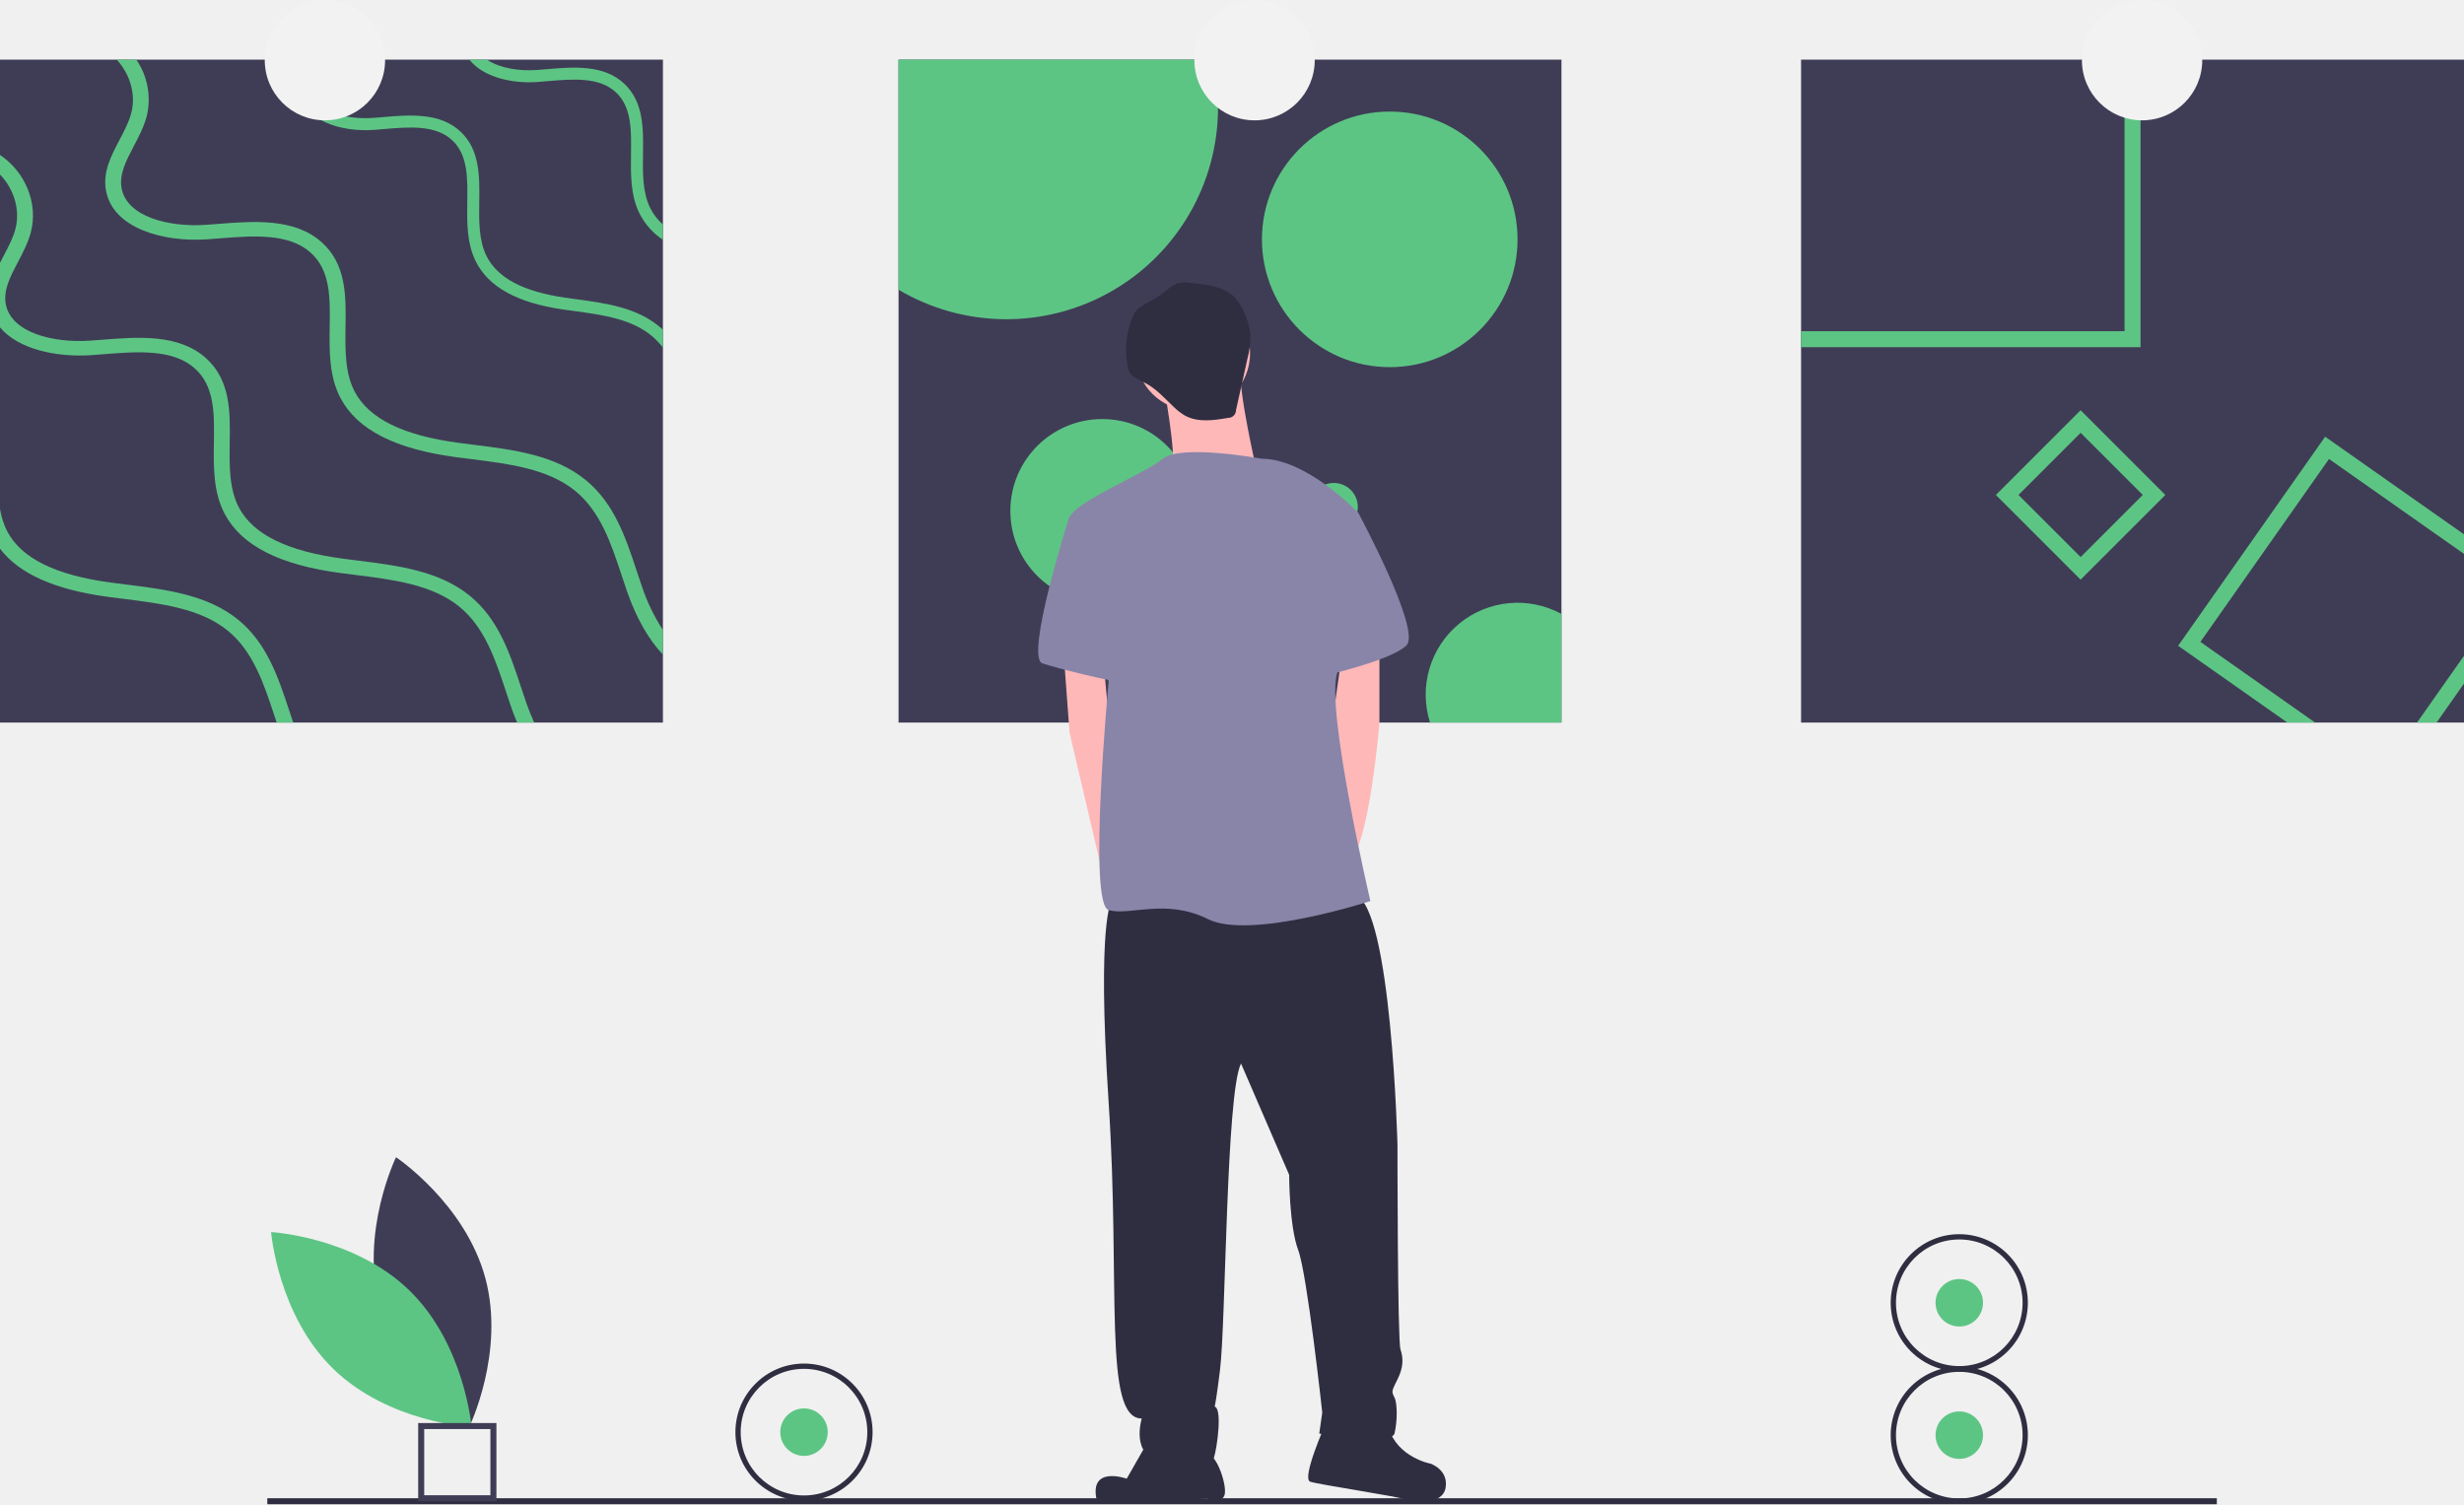
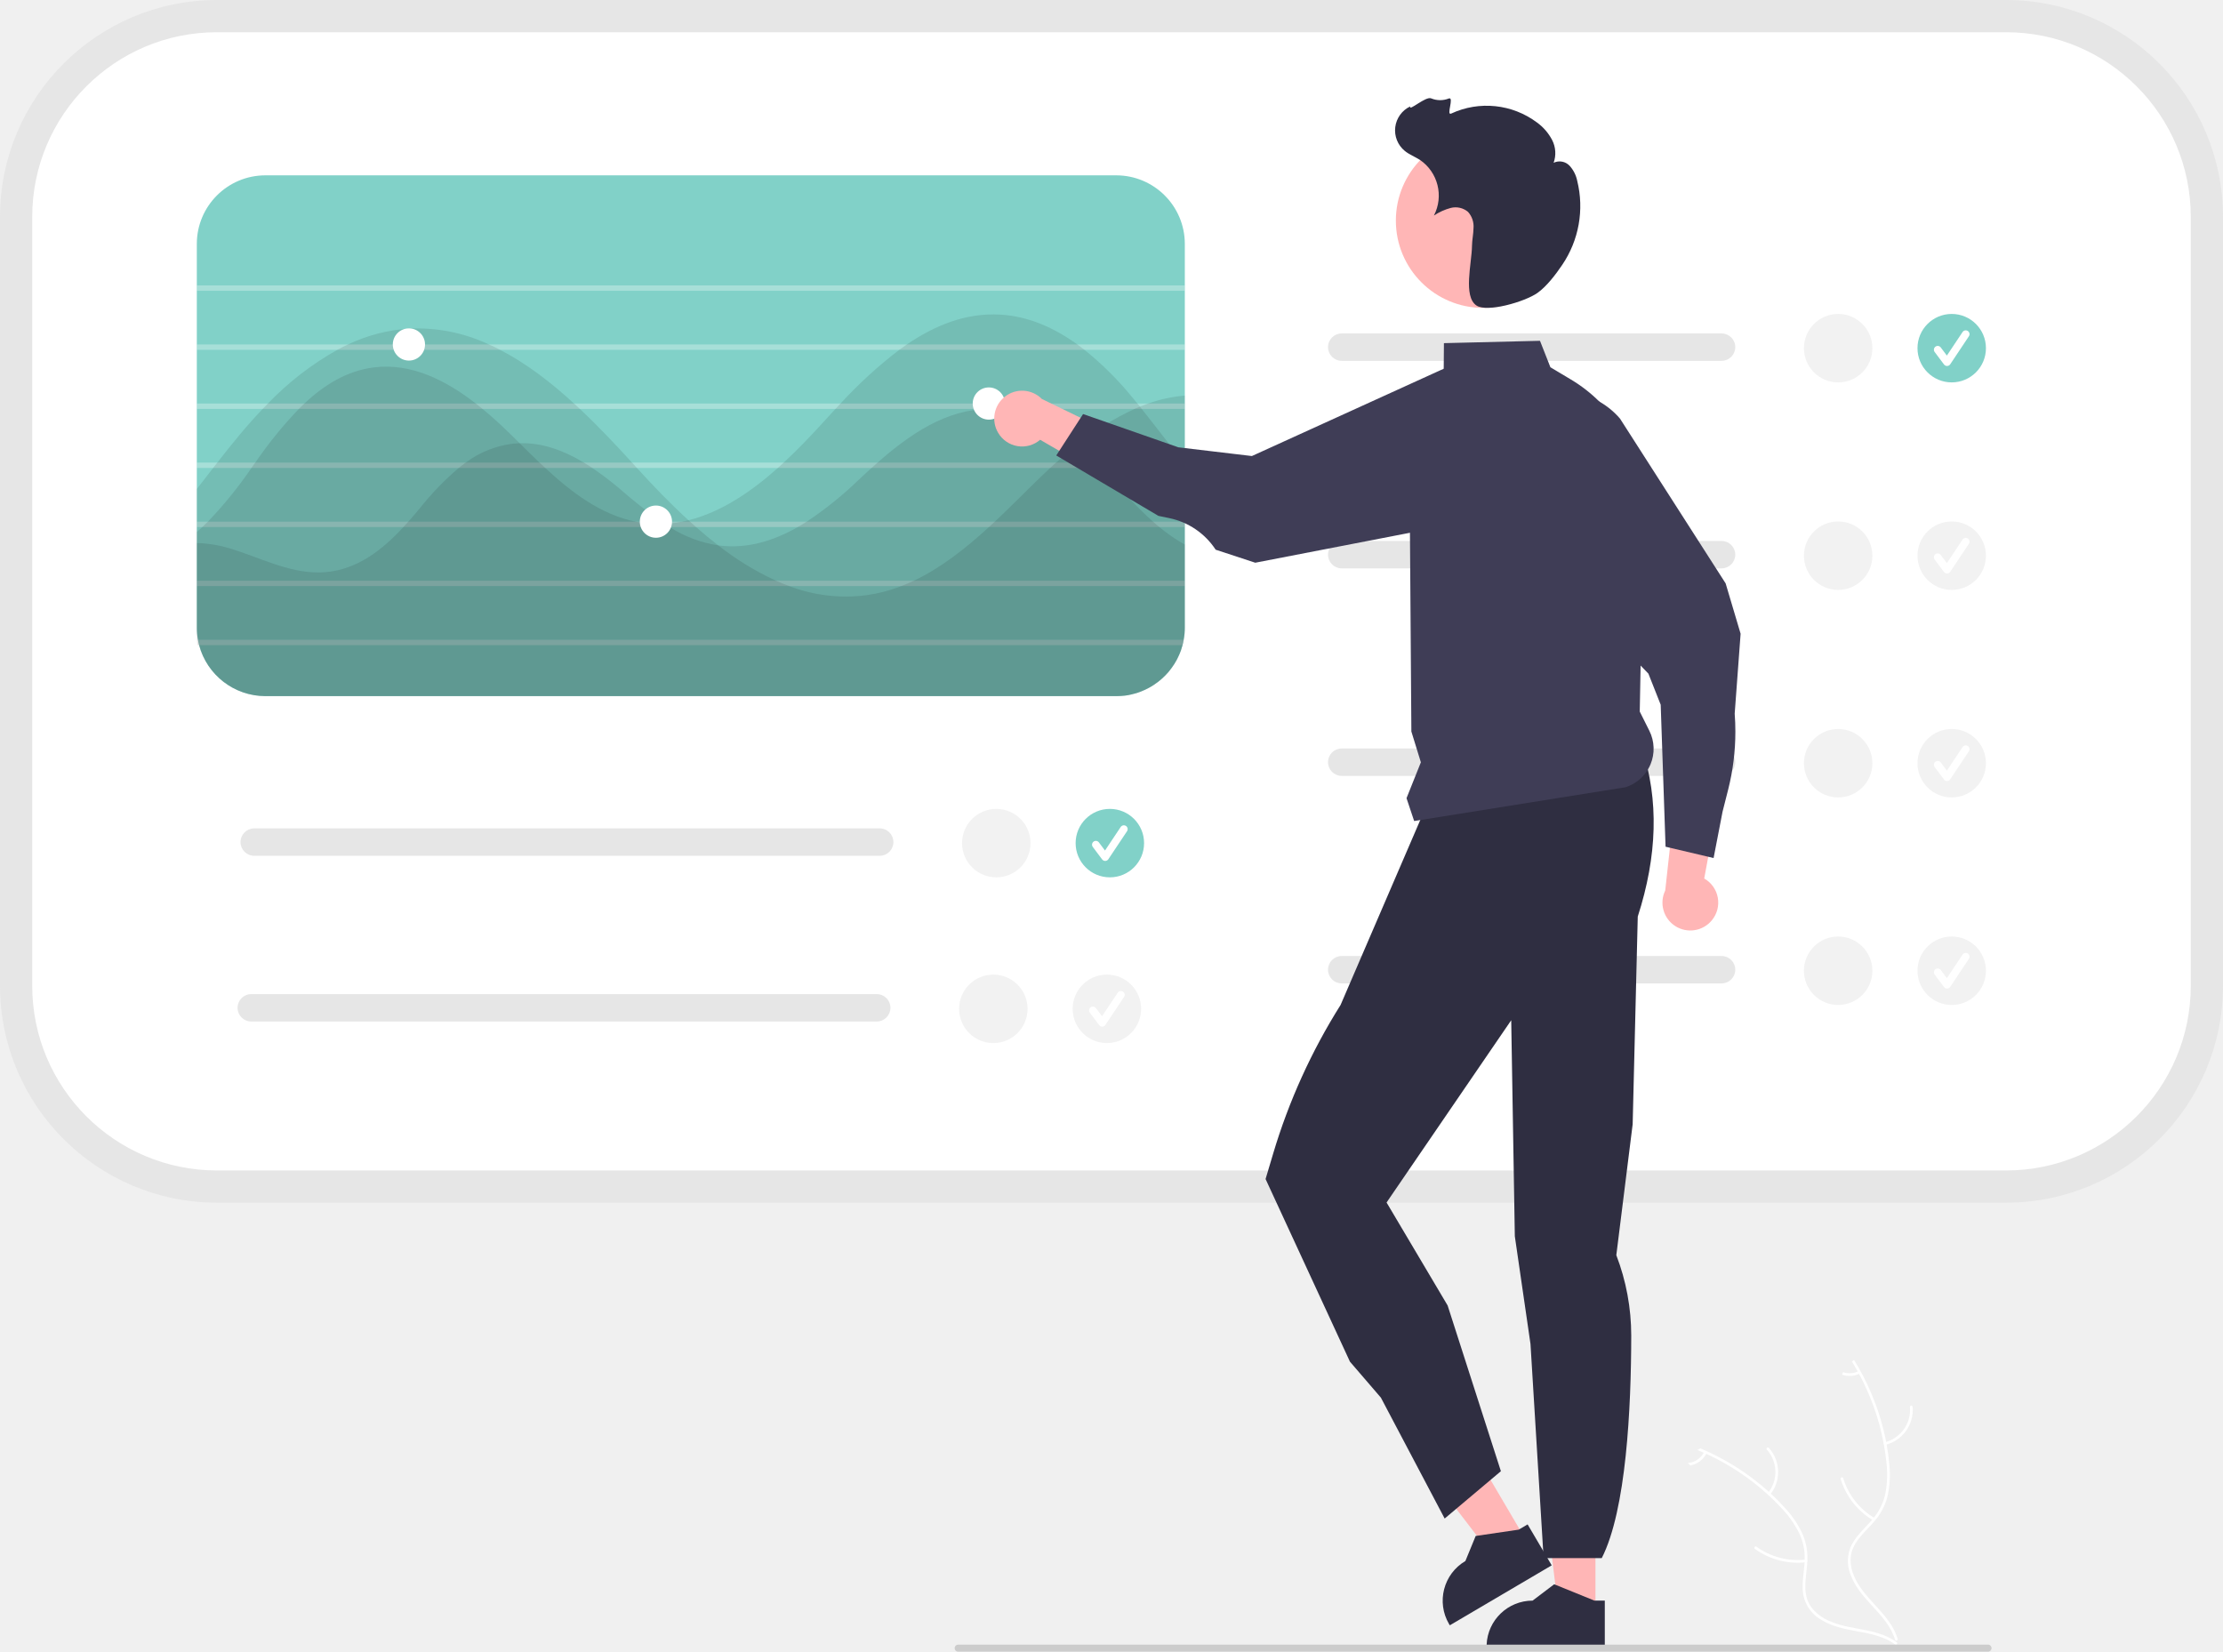
- <svg xmlns="http://www.w3.org/2000/svg" data-name="Layer 1" width="1046" height="638.584" viewBox="0 0 1046 638.584">
-   <path d="M238.231,685.353c8.565,31.662,37.903,51.271,37.903,51.271s15.451-31.725,6.886-63.387-37.903-51.271-37.903-51.271S229.666,653.692,238.231,685.353Z" transform="translate(-77 -130.7082)" fill="#3f3d56" />
-   <path d="M250.817,678.549c23.503,22.879,26.374,58.049,26.374,58.049s-35.235-1.924-58.738-24.803-26.374-58.049-26.374-58.049S227.314,655.67,250.817,678.549Z" transform="translate(-77 -130.7082)" fill="#5dc584" />
-   <rect x="113.474" y="636.029" width="827.604" height="2.554" fill="#2f2e41" />
-   <path d="M287.733,768.015H254.526V734.808H287.733Zm-30.652-2.554h28.098V737.363H257.081Z" transform="translate(-77 -130.7082)" fill="#3f3d56" />
-   <rect y="25.322" width="281.42" height="281.42" fill="#3f3d56" />
-   <path d="M358.42,226.046V232.505a29.205,29.205,0,0,1-10.036-11.376c-3.747-7.663-3.628-16.495-3.509-25.04.136-10.155.271-19.733-6.171-25.972-7.086-6.849-18.428-5.883-29.396-4.95-1.288.102-2.577.22-3.848.322-11.002.831-23.26-1.95-29.21-9.46H283.674c5.442,3.662,13.766,4.95,21.412,4.374,1.238-.085,2.509-.203,3.781-.305,11.545-.983,24.633-2.102,33.363,6.357,8.036,7.764,7.883,18.92,7.731,29.702-.119,7.951-.22,16.156,3.001,22.734A23.25,23.25,0,0,0,358.42,226.046Z" transform="translate(-77 -130.7082)" fill="#5dc584" />
-   <path d="M358.42,270.717v7.561a32.155,32.155,0,0,0-4.137-4.459c-8.748-7.714-21.31-9.409-33.448-11.07-1.577-.204-3.119-.424-4.662-.644-19.683-2.831-31.889-9.595-37.297-20.632-3.747-7.663-3.628-16.495-3.509-25.04.136-10.155.271-19.733-6.171-25.972-7.086-6.849-18.428-5.883-29.396-4.95-1.288.102-2.577.22-3.848.322-14.139,1.068-30.363-3.831-32.584-17.072-.763-4.543.373-8.714,2.051-12.732h5.561c-1.865,4.035-3.255,7.934-2.594,11.884,1.678,10.104,15.275,13.732,27.193,12.833,1.238-.085,2.509-.203,3.781-.305,11.545-.983,24.633-2.102,33.363,6.357,8.036,7.764,7.883,18.92,7.731,29.702-.119,7.951-.22,16.156,3.001,22.734,4.611,9.426,15.546,15.258,33.448,17.835,1.526.22,3.068.441,4.611.644,12.884,1.746,26.226,3.56,36.144,12.291Q358.038,270.336,358.42,270.717Z" transform="translate(-77 -130.7082)" fill="#5dc584" />
-   <path d="M358.42,398.17v10.443c-6.12-6.51-11.24-15.444-15.156-26.616-.831-2.373-1.628-4.798-2.424-7.222-4.391-13.274-8.934-26.989-19.75-35.754-11.562-9.358-28.125-11.426-44.146-13.427-2.051-.254-4.103-.509-6.137-.78-25.972-3.442-42.06-11.63-49.198-25.023-4.95-9.307-4.798-20.021-4.645-30.38.186-12.308.373-23.938-8.137-31.499-9.341-8.307-24.311-7.137-38.772-6.001-1.712.136-3.408.271-5.069.39-18.665,1.288-40.077-4.645-42.993-20.7-1.441-7.866,2.238-14.834,5.781-21.581,2.034-3.865,3.967-7.544,4.95-11.325,2.068-7.781-.492-16.546-6.171-22.666h8.307a29.869,29.869,0,0,1,4.391,24.124c-1.17,4.425-3.34,8.561-5.442,12.562-3.238,6.137-6.273,11.935-5.205,17.868,2.238,12.24,20.157,16.648,35.873,15.563,1.644-.119,3.323-.254,5.001-.373,15.224-1.204,32.482-2.543,44.01,7.714,10.596,9.409,10.392,22.937,10.189,36.008-.136,9.646-.288,19.598,3.95,27.583,6.086,11.409,20.53,18.496,44.146,21.632,2.0.271,4.035.526,6.069.78,17.021,2.119,34.601,4.306,47.672,14.902,12.257,9.935,17.089,24.497,21.734,38.585.797,2.407,1.594,4.781,2.407,7.137A80.351,80.351,0,0,0,358.42,398.17Z" transform="translate(-77 -130.7082)" fill="#5dc584" />
-   <path d="M77,269.666c7.731,9.358,24.124,12.816,38.822,11.799,1.661-.119,3.357-.254,5.069-.39,14.461-1.136,29.43-2.306,38.772,6.001,8.51,7.561,8.324,19.191,8.137,31.499-.153,10.358-.305,21.073,4.645,30.38,7.137,13.393,23.226,21.581,49.198,25.023,2.034.271,4.086.526,6.137.78,16.021,2,32.584,4.069,44.146,13.427,10.816,8.765,15.359,22.48,19.75,35.754.797,2.424,1.594,4.849,2.424,7.222.763,2.187,1.577,4.272,2.424,6.29h7.256c-1.271-2.763-2.356-5.527-3.289-8.171-.814-2.356-1.611-4.73-2.407-7.137-4.645-14.088-9.477-28.651-21.734-38.585-13.071-10.596-30.651-12.783-47.672-14.902-2.034-.254-4.069-.509-6.069-.78-23.616-3.136-38.059-10.223-44.146-21.632-4.238-7.985-4.086-17.936-3.95-27.583.203-13.071.407-26.599-10.189-36.008-11.528-10.257-28.786-8.917-44.01-7.714-1.678.119-3.357.254-5.001.373-15.715,1.085-33.635-3.323-35.873-15.563-1.068-5.934,1.967-11.731,5.205-17.868,2.102-4.001,4.272-8.137,5.442-12.562,3.187-12.104-2.187-25.514-13.088-32.838v8.307c5.95,6.137,8.663,15.105,6.561,23.073-.983,3.781-2.916,7.459-4.95,11.325-.542,1.034-1.085,2.051-1.611,3.102Z" transform="translate(-77 -130.7082)" fill="#5dc584" />
-   <path d="M201.486,437.45h-7.035c-.373-1.102-.729-2.221-1.102-3.34-4.391-13.274-8.934-26.989-19.75-35.754-11.562-9.358-28.125-11.426-44.146-13.427-2.051-.254-4.103-.509-6.137-.78C100.395,381.115,85.154,374.368,77,363.62V346.751a31.994,31.994,0,0,0,3.136,9.663c6.086,11.409,20.53,18.496,44.146,21.632,2.0.271,4.035.526,6.069.78,17.021,2.119,34.601,4.306,47.672,14.902,12.257,9.935,17.089,24.497,21.734,38.585C200.333,434.042,200.893,435.755,201.486,437.45Z" transform="translate(-77 -130.7082)" fill="#5dc584" />
-   <rect x="381.442" y="25.322" width="281.42" height="281.42" fill="#3f3d56" />
-   <path d="M594.066,176.374a89.858,89.858,0,0,1-135.624,77.323V156.03H591.744A89.308,89.308,0,0,1,594.066,176.374Z" transform="translate(-77 -130.7082)" fill="#5dc584" />
-   <circle cx="589.964" cy="101.61" r="54.25" fill="#5dc584" />
-   <circle cx="467.903" cy="216.891" r="38.992" fill="#5dc584" />
-   <path d="M739.862,391.338v46.112H684.07a38.995,38.995,0,0,1,55.792-46.112Z" transform="translate(-77 -130.7082)" fill="#5dc584" />
-   <circle cx="566.23" cy="215.195" r="10.172" fill="#5dc584" />
-   <rect x="764.58" y="25.322" width="281.42" height="281.42" fill="#3f3d56" />
-   <path d="M978.9,156.03V271.31H841.58v6.781H985.681V156.03Z" transform="translate(-77 -130.7082)" fill="#5dc584" />
-   <path d="M1111.353,437.45,1123,420.887V409.104l-19.937,28.345Zm-47.299-121.35-62.404,88.749,46.367,32.601h11.782l-48.706-34.245,54.606-77.662L1123,365.84v-8.29Z" transform="translate(-77 -130.7082)" fill="#5dc584" />
-   <path d="M960.251,304.86l-35.957,35.957L960.251,376.775l35.957-35.957Zm-26.379,35.957,26.379-26.379,26.379,26.379-26.379,26.379Z" transform="translate(-77 -130.7082)" fill="#5dc584" />
-   <circle cx="137.934" cy="25.543" r="25.543" fill="#f2f2f2" />
-   <circle cx="532.579" cy="25.543" r="25.543" fill="#f2f2f2" />
-   <circle cx="909.343" cy="25.543" r="25.543" fill="#f2f2f2" />
-   <circle cx="506.397" cy="150.067" r="24.266" fill="#ffb8b8" />
-   <path d="M570.625,292.27s6.386,33.206,3.832,39.592,35.761-2.554,35.761-2.554-7.663-33.206-6.386-40.869S570.625,292.27,570.625,292.27Z" transform="translate(-77 -130.7082)" fill="#ffb8b8" />
-   <polygon points="451.479 276.507 454.033 310.99 466.71 365.146 470.636 379.957 477.022 356.968 470.636 304.604 468.467 281.029 451.479 276.507" fill="#ffb8b8" />
-   <path d="M662.581,402.106v35.761s-3.832,45.978-11.495,57.473-10.217-45.978-10.217-45.978l6.005-42.147Z" transform="translate(-77 -130.7082)" fill="#ffb8b8" />
-   <path d="M548.913,513.22s-6.386,7.663-1.277,85.57S545.082,732.893,561.685,732.893c0,0-5.109,16.603,8.94,17.88s20.435,2.554,21.712-1.277,3.832-21.712,0-21.712c0,0,0,5.109,2.554-15.326s2.554-117.499,8.94-130.271L624.266,629.442s0,21.712,3.832,31.929,10.217,68.967,10.217,68.967l-1.277,8.94s30.652,5.109,31.929,0,1.277-12.772,0-15.326-1.277-2.554,1.277-7.663,2.554-8.94,1.277-12.772-1.277-86.847-1.277-86.847-2.554-100.896-17.88-106.005S548.913,513.22,548.913,513.22Z" transform="translate(-77 -130.7082)" fill="#2f2e41" />
-   <path d="M565.516,740.556,555.299,758.436s-15.965-5.747-12.772,8.94c27.459,1.916,46.617-.639,46.617-.639s6.386,2.554,7.663-1.277-3.193-17.242-7.024-17.242S565.516,740.556,565.516,740.556Z" transform="translate(-77 -130.7082)" fill="#2f2e41" />
-   <path d="M639.592,735.447s-10.217,22.989-6.386,24.266,38.315,6.386,40.869,7.663,15.326,2.554,16.603-5.109-6.386-10.217-6.386-10.217-14.049-2.554-17.88-15.326S639.592,735.447,639.592,735.447Z" transform="translate(-77 -130.7082)" fill="#2f2e41" />
-   <path d="M612.772,325.476s-34.484-6.386-42.147,0S531.033,344.634,531.033,351.02s16.603,68.967,16.603,68.967-8.94,94.51,0,97.065,24.266-5.109,42.147,3.832,68.967-7.663,68.967-7.663-19.157-81.739-14.049-97.065S653.641,348.465,653.641,348.465,631.929,325.476,612.772,325.476Z" transform="translate(-77 -130.7082)" fill="#8985a8" />
-   <path d="M539.973,347.188l-8.94,2.554s-19.158,60.027-11.495,62.581,29.375,7.663,31.929,7.663S539.973,347.188,539.973,347.188Z" transform="translate(-77 -130.7082)" fill="#8985a8" />
-   <path d="M633.206,340.802l20.435,7.663s26.821,49.81,20.435,56.195-34.484,12.772-34.484,12.772Z" transform="translate(-77 -130.7082)" fill="#8985a8" />
-   <path d="M582.66,250.803a13.716,13.716,0,0,0-6.07.268,15.828,15.828,0,0,0-4.314,2.83,50.492,50.492,0,0,1-7.376,4.887c-2.07,1.123-4.294,2.163-5.739,4.023a12.211,12.211,0,0,0-1.62,3.066,36.74,36.74,0,0,0-1.932,19.996,9.191,9.191,0,0,0,.851,2.746c1.327,2.446,4.259,3.409,6.729,4.691,4.689,2.434,8.243,6.533,12.089,10.155a23.634,23.634,0,0,0,4.777,3.681c5.487,2.991,12.193,2.016,18.352.958a3.307,3.307,0,0,0,3.301-3.339l4.862-21.866a35.673,35.673,0,0,0,1.246-9.944c-.339-5.308-3.213-12.661-7.108-16.431C596.168,252.13,588.593,251.431,582.66,250.803Z" transform="translate(-77 -130.7082)" fill="#2f2e41" />
-   <circle cx="341.31" cy="607.969" r="10.079" fill="#5dc584" />
-   <path d="M418.31,767.793a29.116,29.116,0,1,1,29.116-29.116A29.149,29.149,0,0,1,418.31,767.793Zm0-55.992a26.876,26.876,0,1,0,26.876,26.876A26.907,26.907,0,0,0,418.31,711.801Z" transform="translate(-77 -130.7082)" fill="#2f2e41" />
-   <circle cx="831.742" cy="609.246" r="10.079" fill="#5dc584" />
-   <path d="M908.742,769.07a29.116,29.116,0,1,1,29.116-29.116A29.149,29.149,0,0,1,908.742,769.07Zm0-55.992a26.876,26.876,0,1,0,26.876,26.876A26.907,26.907,0,0,0,908.742,713.078Z" transform="translate(-77 -130.7082)" fill="#2f2e41" />
-   <circle cx="831.742" cy="553.051" r="10.079" fill="#5dc584" />
-   <path d="M908.742,712.875a29.116,29.116,0,1,1,29.116-29.116A29.149,29.149,0,0,1,908.742,712.875Zm0-55.992a26.876,26.876,0,1,0,26.876,26.876A26.907,26.907,0,0,0,908.742,656.883Z" transform="translate(-77 -130.7082)" fill="#2f2e41" />
+ <svg xmlns="http://www.w3.org/2000/svg" data-name="Layer 1" width="751.155" height="558.147" viewBox="0 0 751.155 558.147">
+   <path d="M865.657,724.884c7.97-18.67,13.59-38.99,10.93-59.1a65.244,65.244,0,0,0-5.88-19.65,59.558,59.558,0,0,0-9.22-13.93,8.35,8.35,0,0,0-10.57-1.7c-.26.15-.52.31-.76.48a8.751,8.751,0,0,0-2.97,3.63,6.283,6.283,0,0,0-.31.86,8.938,8.938,0,0,0-.29,3.79,95.57,95.57,0,0,1-.9,31.11q-.765,3.915-1.87,7.76a77.513,77.513,0,0,0-5.27-5.93,65.322,65.322,0,0,0-16.45-12.12h-.01c-.03-.02-.05-.03-.08-.05-7.38-3.76-17.22-2.2-22.97.36-.38.16-.74.34-1.09.51-3,1.54-4.49,3.31-3.21,4.47.29.25.58.51.85.77a95.698,95.698,0,0,1,21.06,28.34v.01a93.305,93.305,0,0,1,5.21,13.16c1.93,6.23,3.53,13.14,7.3,18.22a16.379,16.379,0,0,0,1.25,1.53l33.68-.27c.08-.04.15-.07.23-.11l1.34.05c-.05-.24-.11-.48-.17-.72v-.02c-.03-.13-.07-.27-.1-.39-.03-.1-.05-.19-.07-.27.06-.15.12-.29.19-.44C865.557,725.114,865.607,725.004,865.657,724.884Z" transform="translate(-224.4226 -170.9265)" fill="#f0f0f0" />
+   <path d="M865.487,726.334a.441.441,0,0,1-.69.3,18.265,18.265,0,0,0-4.51-2.39c-.01-.01-.01,0-.01,0a37.984,37.984,0,0,0-6.24-1.66c-.02,0-.03-.01-.05-.01-.86-.17-1.72-.32-2.58-.48-4.18-.77-8.43-1.7-12.05-4.08a12.277,12.277,0,0,1-5.63-8.33c-.53-3.35.14-6.72.42-10.06.02-.24.04-.49.05-.73.02-.31.03-.61.03-.91a19.401,19.401,0,0,0-1.78-8.8,34.905,34.905,0,0,0-6.36-8.94q-1.995-2.145-4.16-4.13h-.01c-.06-.06-.11-.11-.17-.16,0-.01-.01-.02-.02-.03a81.074,81.074,0,0,0-20.75-13.7c-.27-.12-.55-.25-.83-.37-.73-.33-1.46-.64-2.2-.95.35-.17.71-.35,1.09-.51a82.989,82.989,0,0,1,23.09,14.66c.23.2.46.41.68.62q2.595,2.4,4.94,5.03a32.506,32.506,0,0,1,5.99,9.16,20.412,20.412,0,0,1,1.39,8.58c-.02.56-.06,1.12-.11,1.69-.31,3.37-1,6.85-.23,10.22.88,3.84,3.86,6.52,7.32,8.16a31.636,31.636,0,0,0,7.16,2.22c5.1,1.07,10.37,1.59,14.83,4.33h.01c.07.05.14.09.2.13.01,0,.01,0,.01.01a9.486,9.486,0,0,1,.93.63c.02.01.04.03.06.04a.571.571,0,0,1,.08.07A.444.444,0,0,1,865.487,726.334Z" transform="translate(-224.4226 -170.9265)" fill="#fff" />
+   <path d="M822.545,676.017a12.205,12.205,0,0,0-.405-15.799c-.392-.435-1.087.154-.694.589a11.302,11.302,0,0,1,.347,14.697c-.37.454.385.964.753.512Z" transform="translate(-224.4226 -170.9265)" fill="#fff" />
+   <path d="M834.517,697.953a23.524,23.524,0,0,1-16.58-4.362c-.473-.346-.985.407-.512.753a24.469,24.469,0,0,0,17.262,4.504c.583-.069.41-.964-.17-.894Z" transform="translate(-224.4226 -170.9265)" fill="#fff" />
+   <path d="M801.037,662.114c-.02.04-.04.07-.06.11a7.764,7.764,0,0,1-5.39,3.92c-.27-.26-.56-.52-.85-.77a.334.334,0,0,1,.15-.05,6.909,6.909,0,0,0,5.26-3.47c.05-.08.1-.17.14-.25a.451.451,0,0,1,.63-.12A.47.47,0,0,1,801.037,662.114Z" transform="translate(-224.4226 -170.9265)" fill="#fff" />
+   <path d="M297.684,176.37a67.894,67.894,0,0,0-67.818,67.818V504.087a67.894,67.894,0,0,0,67.818,67.818H902.316a67.894,67.894,0,0,0,67.818-67.818V244.188a67.894,67.894,0,0,0-67.818-67.818Z" transform="translate(-224.4226 -170.9265)" fill="#fff" style="isolation:isolate" />
+   <path d="M902.316,577.348H297.684a73.344,73.344,0,0,1-73.261-73.261V244.188a73.344,73.344,0,0,1,73.261-73.261H902.316a73.344,73.344,0,0,1,73.261,73.261V504.087A73.344,73.344,0,0,1,902.316,577.348ZM297.684,181.813a62.445,62.445,0,0,0-62.375,62.375V504.087a62.445,62.445,0,0,0,62.375,62.375H902.316a62.445,62.445,0,0,0,62.375-62.375V244.188a62.445,62.445,0,0,0-62.375-62.375Z" transform="translate(-224.4226 -170.9265)" fill="#e6e6e6" style="isolation:isolate" />
+   <path d="M601.623,230.179H314.08a23.191,23.191,0,0,0-23.152,23.152v129.692a21.818,21.818,0,0,0,.381,4.101c.091.617.236,1.216.381,1.814A23.226,23.226,0,0,0,314.08,406.174H601.623c.472,0,.944-.018,1.397-.054h.327v-.018a1.381,1.381,0,0,0,.272-.018c.091,0,.2-.018.29-.018a.163.163,0,0,0,.091-.018c.2-.018.399-.036.581-.054.327-.054.653-.091.962-.145a.308.308,0,0,1,.127-.018.359.359,0,0,1,.181-.036.067.067,0,0,1,.054-.018c.2-.036.399-.073.599-.127a2.095,2.095,0,0,0,.327-.073c.399-.091.798-.181,1.179-.308.181-.054.345-.091.526-.145.236-.073.49-.163.726-.254a2.86,2.86,0,0,0,.363-.127.094.094,0,0,0,.073-.036,16.223,16.223,0,0,0,1.542-.635c.436-.2.853-.417,1.27-.635.163-.073.308-.163.472-.254a.381.381,0,0,0,.109-.073c.417-.254.835-.508,1.234-.744.018-.018.018-.036.036-.036a.018.018,0,0,0,.018-.018,13.874,13.874,0,0,0,1.234-.871h.018c.109-.091.2-.163.29-.236.127-.091.254-.2.363-.29.218-.181.435-.363.635-.544a2.785,2.785,0,0,0,.345-.308c.309-.272.599-.562.889-.853a5.133,5.133,0,0,0,.436-.472,7.527,7.527,0,0,0,.635-.689c.181-.236.381-.472.562-.708a8.123,8.123,0,0,0,.599-.78c.327-.436.617-.871.907-1.343.236-.381.472-.78.689-1.179.109-.2.218-.417.327-.635.018,0,.018-.018.018-.036.2-.381.381-.762.544-1.161.073-.163.145-.308.2-.472.145-.308.254-.635.381-.962.2-.599.399-1.216.562-1.833.145-.599.29-1.198.381-1.814a21.818,21.818,0,0,0,.381-4.101V253.331A23.191,23.191,0,0,0,601.623,230.179Z" transform="translate(-224.4226 -170.9265)" fill="#81d1c8" />
+   <rect x="66.506" y="96.448" width="333.847" height="1.814" fill="#fff" opacity="0.3" />
+   <rect x="66.506" y="116.406" width="333.847" height="1.814" fill="#fff" opacity="0.3" />
+   <rect x="66.506" y="136.364" width="333.847" height="1.814" fill="#fff" opacity="0.3" />
+   <rect x="66.506" y="156.322" width="333.847" height="1.814" fill="#fff" opacity="0.3" />
+   <rect x="66.506" y="176.28" width="333.847" height="1.814" fill="#fff" opacity="0.3" />
+   <rect x="66.506" y="196.239" width="333.847" height="1.814" fill="#fff" opacity="0.3" />
+   <path d="M624.394,387.123c-.091.617-.236,1.216-.381,1.814H291.182a14.999,14.999,0,0,1-.218-1.814Z" transform="translate(-224.4226 -170.9265)" fill="#fff" opacity="0.3" />
+   <g opacity="0.1">
+     <path d="M624.775,354.936v28.087a21.818,21.818,0,0,1-.381,4.101c-.091.617-.236,1.216-.381,1.814-.163.617-.363,1.234-.562,1.833-.127.327-.236.653-.381.962-.054.163-.127.308-.2.472-.163.399-.345.78-.544,1.161,0,.018,0,.036-.018.036-.109.218-.218.436-.327.635-.218.399-.454.798-.689,1.179-.29.472-.581.907-.907,1.343a8.123,8.123,0,0,1-.599.78c-.181.236-.381.472-.562.708a7.527,7.527,0,0,1-.635.689,5.133,5.133,0,0,1-.436.472c-.29.29-.581.581-.889.853a2.785,2.785,0,0,1-.345.308c-.2.181-.417.363-.635.544-.109.091-.236.2-.363.29-.091.073-.181.145-.29.236h-.018a13.874,13.874,0,0,1-1.234.871.018.018,0,0,1-.018.018c-.018,0-.018.018-.036.036-.254.182-.526.345-.798.508-.145.091-.29.163-.435.236a.381.381,0,0,1-.109.073c-.163.091-.308.181-.472.254-.417.218-.835.435-1.27.635a16.223,16.223,0,0,1-1.542.635.094.094,0,0,1-.073.036,2.86,2.86,0,0,1-.363.127c-.236.091-.49.181-.726.254-.181.054-.345.091-.526.145-.381.127-.78.218-1.179.308a2.095,2.095,0,0,1-.327.073c-.2.054-.399.091-.599.127a.067.067,0,0,0-.054.018.359.359,0,0,0-.181.036.308.308,0,0,0-.127.018c-.309.054-.635.091-.962.145-.181.018-.381.036-.581.054a.163.163,0,0,1-.091.018c-.2.018-.381.036-.562.054h-.036c-.2.018-.399.018-.599.036-.363.018-.726.018-1.089.018H314.08a23.226,23.226,0,0,1-22.39-17.237h-.508a14.999,14.999,0,0,1-.218-1.814c-.018-.345-.036-.708-.036-1.052V354.428a43.148,43.148,0,0,1,11.231,1.833c9.87,3.012,19.468,8.11,29.774,8.11.816,0,1.669-.036,2.504-.109,10.85-.907,19.287-7.638,26.309-15.241.562-.599,1.125-1.198,1.651-1.814,1.324-1.47,2.595-2.976,3.828-4.463A97.679,97.679,0,0,1,379.416,329.063c.78-.635,1.56-1.234,2.359-1.814a33.511,33.511,0,0,1,16.003-6.405c.744-.073,1.488-.127,2.232-.145,7.766-.236,15.059,2.558,21.7,6.55.962.581,1.923,1.179,2.849,1.814a108.351,108.351,0,0,1,9.163,6.949A175.165,175.165,0,0,0,447.873,347.207c.363.254.726.508,1.089.726.562.381,1.143.744,1.724,1.089a41.932,41.932,0,0,0,16.402,6.187c.2.036.417.073.635.091,9.453,1.107,18.253-1.687,26.29-6.278.998-.581,2.014-1.179,2.994-1.814a123.974,123.974,0,0,0,17.581-14.152c1.415-1.325,2.849-2.667,4.336-3.992.671-.599,1.343-1.216,2.032-1.814,10.777-9.471,23.206-18.144,37.884-18.144.617,0,1.252.018,1.887.054,10.56.508,19.831,5.625,27.615,12.12a84.7,84.7,0,0,1,6.477,5.969c.091.091.163.163.254.254.508.508,1.016,1.034,1.488,1.56,5.806,6.078,11.158,12.574,17.473,18.144.689.635,1.397,1.234,2.123,1.814a59.25,59.25,0,0,0,6.895,4.935C623.614,354.301,624.194,354.628,624.775,354.936Z" transform="translate(-224.4226 -170.9265)" />
+   </g>
+   <g opacity="0.1">
+     <path d="M624.775,327.521v55.502a21.818,21.818,0,0,1-.381,4.101c-.091.617-.236,1.216-.381,1.814-.163.617-.363,1.234-.562,1.833-.127.327-.236.653-.381.962-.054.163-.127.308-.2.472-.163.399-.345.78-.544,1.161,0,.018,0,.036-.018.036-.109.218-.218.436-.327.635-.218.399-.454.798-.689,1.179-.29.472-.581.907-.907,1.343a8.123,8.123,0,0,1-.599.78c-.181.236-.381.472-.562.708a7.527,7.527,0,0,1-.635.689,5.133,5.133,0,0,1-.436.472c-.29.29-.581.581-.889.853a2.785,2.785,0,0,1-.345.308c-.2.181-.417.363-.635.544-.109.091-.236.2-.363.29-.091.073-.181.145-.29.236h-.018a13.874,13.874,0,0,1-1.234.871.018.018,0,0,1-.018.018c-.018,0-.018.018-.036.036-.254.182-.526.345-.798.508-.145.091-.29.163-.435.236a.381.381,0,0,1-.109.073c-.163.091-.308.181-.472.254-.417.218-.835.435-1.27.635a16.223,16.223,0,0,1-1.542.635.094.094,0,0,1-.073.036,2.86,2.86,0,0,1-.363.127c-.236.091-.49.181-.726.254-.181.054-.345.091-.526.145-.381.127-.78.218-1.179.308a2.095,2.095,0,0,1-.327.073c-.2.054-.399.091-.599.127a.067.067,0,0,0-.054.018.359.359,0,0,0-.181.036.308.308,0,0,0-.127.018c-.309.054-.635.091-.962.145-.181.018-.381.036-.581.054a.163.163,0,0,1-.091.018c-.091,0-.2.018-.29.018a1.381,1.381,0,0,1-.272.018.958.958,0,0,1-.236.018h-.091c-.091.018-.2.018-.308.036-.363.018-.726.018-1.089.018H314.08a23.226,23.226,0,0,1-22.39-17.237c-.145-.599-.29-1.198-.381-1.814a21.818,21.818,0,0,1-.381-4.101V350.709c.635-.544,1.252-1.107,1.869-1.687.635-.599,1.252-1.198,1.869-1.814a139.234,139.234,0,0,0,14.715-18.144c.145-.2.29-.381.417-.581.29-.417.581-.817.889-1.234a142.587,142.587,0,0,1,14.715-18.144c.617-.617,1.234-1.216,1.869-1.814,6.749-6.35,14.442-11.086,23.514-12.211,12.501-1.56,24.131,4.228,34.419,12.211.762.599,1.506,1.197,2.25,1.814,3.52,2.867,6.858,5.987,10.015,9.09.835.835,1.687,1.669,2.54,2.504,2.195,2.195,4.445,4.391,6.713,6.55.653.617,1.288,1.216,1.941,1.814,9.072,8.401,18.888,15.785,30.554,18.144.798.163,1.615.308,2.431.417a40.616,40.616,0,0,0,13.245-.417c.726-.127,1.433-.29,2.159-.472,10.923-2.703,21.047-9.507,30.21-17.672.653-.599,1.324-1.198,1.978-1.814,4.681-4.336,9.126-8.981,13.281-13.553,1.379-1.524,2.794-3.066,4.209-4.59.581-.599,1.143-1.198,1.706-1.814a153.331,153.331,0,0,1,19.849-18.144c.853-.635,1.706-1.234,2.558-1.814,9.598-6.55,20.085-10.759,31.607-10.088,9.507.544,18.198,4.463,26.018,10.088.798.581,1.597,1.179,2.395,1.814a108.698,108.698,0,0,1,16.202,16.094c.562.671,1.125,1.361,1.687,2.05.29.345.562.708.853,1.052l.599.762c4.808,6.006,9.435,12.247,14.352,18.144Z" transform="translate(-224.4226 -170.9265)" />
+   </g>
+   <g opacity="0.1">
+     <path d="M624.775,304.605v78.418a21.818,21.818,0,0,1-.381,4.101c-.091.617-.236,1.216-.381,1.814-.163.617-.363,1.234-.562,1.833-.127.327-.236.653-.381.962-.054.163-.127.308-.2.472-.163.399-.345.78-.544,1.161,0,.018,0,.036-.018.036-.109.218-.218.436-.327.635-.218.399-.454.798-.689,1.179-.29.472-.581.907-.907,1.343a8.123,8.123,0,0,1-.599.78c-.181.236-.381.472-.562.708a7.527,7.527,0,0,1-.635.689,5.133,5.133,0,0,1-.436.472c-.29.29-.581.581-.889.853a2.785,2.785,0,0,1-.345.308c-.2.181-.417.363-.635.544-.109.091-.236.2-.363.29-.091.073-.181.145-.29.236h-.018a13.874,13.874,0,0,1-1.234.871.018.018,0,0,1-.018.018c-.018,0-.018.018-.036.036-.254.182-.526.345-.798.508-.145.091-.29.163-.435.236a.381.381,0,0,1-.109.073c-.163.091-.308.181-.472.254-.417.218-.835.435-1.27.635a16.223,16.223,0,0,1-1.542.635.094.094,0,0,1-.073.036,2.86,2.86,0,0,1-.363.127c-.236.091-.49.181-.726.254-.181.054-.345.091-.526.145-.381.127-.78.218-1.179.308a2.095,2.095,0,0,1-.327.073c-.2.054-.399.091-.599.127a.067.067,0,0,0-.054.018.359.359,0,0,0-.181.036.308.308,0,0,0-.127.018c-.309.054-.635.091-.962.145-.181.018-.381.036-.581.054a.163.163,0,0,1-.091.018c-.091,0-.2.018-.29.018a1.381,1.381,0,0,1-.272.018.063.063,0,0,1-.036.018h-.29c-.454.036-.925.054-1.397.054H314.08a23.226,23.226,0,0,1-22.39-17.237c-.145-.599-.29-1.198-.381-1.814a21.818,21.818,0,0,1-.381-4.101V336.176q2.749-3.565,5.516-7.112c.472-.617.944-1.216,1.415-1.814,2.486-3.193,4.99-6.35,7.566-9.435,2.468-2.957,5.062-5.879,7.766-8.709.581-.599,1.161-1.216,1.76-1.814a100.851,100.851,0,0,1,23.46-18.144c1.179-.653,2.377-1.252,3.593-1.814a56.062,56.062,0,0,1,20.521-5.352,56.99,56.99,0,0,1,27.107,5.352c1.27.544,2.522,1.161,3.756,1.814,8.872,4.572,17.2,10.977,25.002,18.144.671.581,1.306,1.197,1.96,1.814,6.187,5.806,12.047,12.029,17.636,18.144.417.454.835.925,1.252,1.379.127.145.272.29.399.435,5.443,5.987,11.249,12.048,17.418,17.672.163.163.345.308.526.472.671.617,1.343,1.216,2.032,1.814,2.431,2.159,4.935,4.227,7.475,6.187a97.28,97.28,0,0,0,19.541,11.957c1.47.671,2.957,1.27,4.463,1.814a53.658,53.658,0,0,0,26.055,3.084,51.91,51.91,0,0,0,11.812-3.084c1.451-.544,2.867-1.161,4.264-1.814,9.199-4.355,17.509-10.941,25.383-18.144.653-.599,1.306-1.198,1.959-1.814,4.482-4.209,8.836-8.582,13.136-12.81,1.814-1.778,3.665-3.574,5.57-5.334.653-.599,1.325-1.198,1.996-1.814,2.286-2.05,4.645-4.064,7.076-5.969a90.894,90.894,0,0,1,19.45-12.174c.599-.272,1.216-.526,1.814-.762.925-.381,1.851-.726,2.776-1.052A48.657,48.657,0,0,1,624.775,304.605Z" transform="translate(-224.4226 -170.9265)" />
+   </g>
+   <circle cx="138.174" cy="116.406" r="5.443" fill="#fff" />
+   <circle cx="221.636" cy="176.28" r="5.443" fill="#fff" />
+   <circle cx="334.127" cy="136.364" r="5.443" fill="#fff" />
+   <path d="M806.141,353.732H677.793a4.631,4.631,0,1,0,0,9.262h128.348a4.631,4.631,0,1,0,0-9.262Z" transform="translate(-224.4226 -170.9265)" fill="#e6e6e6" />
+   <path d="M806.141,423.86H677.793a4.631,4.631,0,1,0,0,9.262h128.348a4.631,4.631,0,1,0,0-9.262Z" transform="translate(-224.4226 -170.9265)" fill="#e6e6e6" />
+   <path d="M806.141,493.989H677.793a4.631,4.631,0,1,0,0,9.262h128.348a4.631,4.631,0,1,0,0-9.262Z" transform="translate(-224.4226 -170.9265)" fill="#e6e6e6" />
+   <circle cx="659.488" cy="187.783" r="11.565" fill="#f2f2f2" style="isolation:isolate" />
+   <path d="M882.333,364.729a1.286,1.286,0,0,1-1.029-.515l-3.155-4.207a1.286,1.286,0,1,1,2.058-1.544l2.064,2.752,5.302-7.952a1.286,1.286,0,0,1,2.141,1.427l-6.31,9.466a1.287,1.287,0,0,1-1.035.572Z" transform="translate(-224.4226 -170.9265)" fill="#fff" />
+   <circle cx="659.488" cy="257.911" r="11.565" fill="#f2f2f2" style="isolation:isolate" />
+   <path d="M882.333,434.857a1.286,1.286,0,0,1-1.029-.515l-3.155-4.207a1.286,1.286,0,1,1,2.058-1.544l2.064,2.752,5.302-7.952a1.286,1.286,0,1,1,2.141,1.427l-6.31,9.466a1.287,1.287,0,0,1-1.035.572Z" transform="translate(-224.4226 -170.9265)" fill="#fff" />
+   <circle cx="659.488" cy="328.04" r="11.565" fill="#f2f2f2" style="isolation:isolate" />
+   <path d="M806.141,283.604H677.793a4.631,4.631,0,1,0,0,9.262h128.348a4.631,4.631,0,1,0,0-9.262Z" transform="translate(-224.4226 -170.9265)" fill="#e6e6e6" />
+   <circle cx="659.488" cy="117.655" r="11.565" fill="#81d1c8" />
+   <path d="M882.333,294.601a1.286,1.286,0,0,1-1.029-.515l-3.155-4.207a1.286,1.286,0,1,1,2.058-1.544l2.064,2.752,5.302-7.952a1.286,1.286,0,1,1,2.141,1.427l-6.31,9.466a1.287,1.287,0,0,1-1.035.572Z" transform="translate(-224.4226 -170.9265)" fill="#fff" />
+   <circle cx="621.116" cy="117.655" r="11.565" fill="#f2f2f2" style="isolation:isolate" />
+   <circle cx="621.116" cy="187.783" r="11.565" fill="#f2f2f2" style="isolation:isolate" />
+   <circle cx="621.116" cy="257.911" r="11.565" fill="#f2f2f2" style="isolation:isolate" />
+   <circle cx="621.116" cy="328.04" r="11.565" fill="#f2f2f2" style="isolation:isolate" />
+   <path d="M882.333,504.985a1.286,1.286,0,0,1-1.029-.515l-3.155-4.207a1.286,1.286,0,1,1,2.058-1.544l2.064,2.752,5.302-7.952a1.286,1.286,0,0,1,2.141,1.427l-6.31,9.466a1.287,1.287,0,0,1-1.035.572Z" transform="translate(-224.4226 -170.9265)" fill="#fff" />
+   <path d="M865.657,724.884a.426.426,0,0,1-.15.35.575.575,0,0,1-.27.11.391.391,0,0,1-.46-.29c-1.38-4.64-4.76-8.2-7.96-11.69-2.88-3.13-5.71-6.43-7.16-10.5a12.279,12.279,0,0,1,.52-10.05,17.725,17.725,0,0,1,1.73-2.62c1.43-1.82,3.13-3.44,4.66-5.16.16-.18.32-.37.47-.55.21-.23.4-.47.58-.71a19.345,19.345,0,0,0,3.87-8.1,34.796,34.796,0,0,0,.31-10.97q-.3-2.91-.83-5.78c-.02-.09-.03-.17-.05-.25a80.771,80.771,0,0,0-8.32-23.47c-.15-.27-.29-.54-.44-.8-.64-1.16-1.3-2.3-2-3.42.24-.17.5-.33.76-.48a82.831,82.831,0,0,1,5.97,11.63,81.254,81.254,0,0,1,4.87,16.05c.07.3.12.61.17.91.42,2.31.73,4.65.92,6.98a32.336,32.336,0,0,1-.74,10.92,20.376,20.376,0,0,1-4.07,7.71q-.51.645-1.08,1.26c-1.52,1.66-3.2,3.27-4.57,5.08a15.11,15.11,0,0,0-1.77,2.94c-1.61,3.6-.85,7.54.93,10.92,3.22,6.15,9.36,10.34,12.63,16.37a18.607,18.607,0,0,1,1.46,3.49A.501.501,0,0,1,865.657,724.884Z" transform="translate(-224.4226 -170.9265)" fill="#fff" />
+   <path d="M861.514,659.199a12.205,12.205,0,0,0,9.189-12.858c-.051-.584-.96-.532-.909.053a11.302,11.302,0,0,1-8.572,11.944c-.569.14-.273,1.001.292.862Z" transform="translate(-224.4226 -170.9265)" fill="#fff" />
+   <path d="M857.866,683.922A23.524,23.524,0,0,1,847.254,670.458c-.17-.561-1.032-.268-.862.292a24.469,24.469,0,0,0,11.071,13.989c.507.295.907-.523.403-.816Z" transform="translate(-224.4226 -170.9265)" fill="#fff" />
+   <path d="M852.707,635.154c-.04.02-.07.03-.11.05a7.703,7.703,0,0,1-5.72.27,6.283,6.283,0,0,1,.31-.86,6.833,6.833,0,0,0,4.97-.21c.09-.03.17-.07.26-.11a.458.458,0,0,1,.58.28A.481.481,0,0,1,852.707,635.154Z" transform="translate(-224.4226 -170.9265)" fill="#fff" />
+   <path d="M802.861,481.92a9.362,9.362,0,0,0-2.579-14.122l6.039-32.718-15.921,6.74-3.294,30.036a9.413,9.413,0,0,0,15.755,10.064Z" transform="translate(-224.4226 -170.9265)" fill="#ffb6b6" />
+   <path d="M812.577,385.084l-5.06-17.01-35.68-55.67a26.35,26.35,0,0,0-7.01-5.78,26.562,26.562,0,0,0-34.68,38.66,24.72,24.72,0,0,0,2.43,2.9l46.21,47.66,2.63,2.72,4.16,10.52,1.64,47.97,1.47.35,12.95,3.05,1.81.43,3.03-15.67,1.9-7.49a79.542,79.542,0,0,0,2.43-19.54c0-2.03-.07-4.07-.23-6.1Z" transform="translate(-224.4226 -170.9265)" fill="#3f3d56" />
+   <polygon points="539.105 544.946 526.715 544.946 520.821 497.156 539.107 497.157 539.105 544.946" fill="#ffb6b6" />
+   <path d="M763.197,711.824l-13.22-5.37-.39-.16-7.3,5.53a15.542,15.542,0,0,0-15.53,14.87c-.02.22-.02.45-.02.68v.51h39.95v-16.06Z" transform="translate(-224.4226 -170.9265)" fill="#2f2e41" />
+   <polygon points="515.51 520.231 504.831 526.514 475.514 488.316 491.274 479.043 515.51 520.231" fill="#ffb6b6" />
+   <path d="M747.307,697.454l-1.45-2.47-5.25-8.92-2.73,1.61-.28.16-14.12,2.08-.42.06-3.48,8.47a15.549,15.549,0,0,0-5.52,21.29l.26.43,34.43-20.26Z" transform="translate(-224.4226 -170.9265)" fill="#2f2e41" />
+   <path d="M779.22,423.712c5.809,17.52,5.195,36.537-1.396,56.948L776.103,550.825l-5.526,44.259a75.783,75.783,0,0,1,5.043,27.174c-.023,24.352-1.661,58.948-9.962,75.2H746.012l-4.435-72.373-5.292-36.388-.652-38.993-.569-34.008L713.703,546.93l-20.757,30.353,20.631,34.801,18,56-19,16-21.554-40.863-10.446-12.137L652.061,569.353l2.563-8.595a203.329,203.329,0,0,1,22.783-50.23l0,0,28.364-65.83Z" transform="translate(-224.4226 -170.9265)" fill="#2f2e41" />
+   <path d="M781.737,417.864l-3.24-6.48.29-15.54.97-52.54a50.404,50.404,0,0,0-14.93-36.68,49.36,49.36,0,0,0-9.56-7.43l-6.96-4.16-3.52-8.94-32.46.79-.07,8.67-.03,3.05-11.63,18.54.01.08.24,33.74.48,67.16,3.21,10.41-4.85,12.12,2.58,7.72,2.06-.33,69.38-11.09a13.622,13.622,0,0,0,7.53-5.98,12.393,12.393,0,0,0,.89-1.74A13.648,13.648,0,0,0,781.737,417.864Z" transform="translate(-224.4226 -170.9265)" fill="#3f3d56" />
+   <circle cx="501.159" cy="74.551" r="29.496" fill="#ffb6b6" />
+   <path d="M743.93,269.918c3.115-2.192,6.27-6.365,8.371-9.488a35.418,35.418,0,0,0,5.077-28.351,10.799,10.799,0,0,0-2.611-5.166,4.644,4.644,0,0,0-5.368-.98,9.68,9.68,0,0,0-.499-7.674,17.059,17.059,0,0,0-5.126-5.937,28.409,28.409,0,0,0-28.975-3.025c-1.83.879,1.104-5.756-.815-5.093a7.862,7.862,0,0,1-5.935-.022c-1.826-.888-7.763,4.619-7.093,2.702a8.958,8.958,0,0,0-1.867,15.029c1.54,1.264,3.451,1.977,5.132,3.045a14.613,14.613,0,0,1,4.73,18.795,19.36,19.36,0,0,1,5.663-2.555,6.553,6.553,0,0,1,5.851,1.322,7.362,7.362,0,0,1,1.86,5.531c-.038,2.002-.487,3.981-.513,5.983-.076,5.876-3.067,17.087,1.53,20.146C726.971,276.594,739.676,272.911,743.93,269.918Z" transform="translate(-224.4226 -170.9265)" fill="#2f2e41" />
+   <path d="M561.721,317.221a9.362,9.362,0,0,0,14.168,2.317l28.786,16.682-.998-17.26-27.183-13.195A9.413,9.413,0,0,0,561.721,317.221Z" transform="translate(-224.4226 -170.9265)" fill="#ffb6b6" />
+   <path d="M747.617,312.054a26.571,26.571,0,0,0-35.36-16.5c-.32.13-.64.27-.96.41l-63.86,29.07-24.86-2.95-32.18-11.24-.82,1.27-7.23,11.17-1.01,1.56,34.52,20.41,3.66.76a24.733,24.733,0,0,1,15.68,10.67l13.38,4.4,52.27-10.12,29.3-5.68,1.66-.32a26.638,26.638,0,0,0,17.07-24.84A26.372,26.372,0,0,0,747.617,312.054Z" transform="translate(-224.4226 -170.9265)" fill="#3f3d56" />
+   <path d="M896.215,729.073H548.227a1.191,1.191,0,1,1,0-2.381H896.215a1.191,1.191,0,0,1,0,2.381Z" transform="translate(-224.4226 -170.9265)" fill="#ccc" />
+   <path d="M521.674,450.862H310.326a4.631,4.631,0,0,0,0,9.262h211.348a4.631,4.631,0,1,0,0-9.262Z" transform="translate(-224.4226 -170.9265)" fill="#e6e6e6" />
+   <circle cx="375.021" cy="284.913" r="11.565" fill="#81d1c8" />
+   <path d="M597.866,461.859a1.286,1.286,0,0,1-1.029-.515l-3.155-4.207a1.286,1.286,0,1,1,2.058-1.544l2.064,2.752,5.302-7.952a1.286,1.286,0,1,1,2.141,1.427l-6.31,9.466a1.287,1.287,0,0,1-1.035.572Z" transform="translate(-224.4226 -170.9265)" fill="#fff" />
+   <circle cx="336.649" cy="284.913" r="11.565" fill="#f2f2f2" style="isolation:isolate" />
+   <path d="M520.674,506.862H309.326a4.631,4.631,0,0,0,0,9.262h211.348a4.631,4.631,0,1,0,0-9.262Z" transform="translate(-224.4226 -170.9265)" fill="#e6e6e6" />
+   <circle cx="374.021" cy="340.913" r="11.565" fill="#f2f2f2" style="isolation:isolate" />
+   <path d="M596.866,517.859a1.286,1.286,0,0,1-1.029-.515l-3.155-4.207a1.286,1.286,0,1,1,2.058-1.544l2.064,2.752,5.302-7.952a1.286,1.286,0,1,1,2.141,1.427l-6.31,9.466a1.287,1.287,0,0,1-1.035.572Z" transform="translate(-224.4226 -170.9265)" fill="#fff" />
+   <circle cx="335.649" cy="340.913" r="11.565" fill="#f2f2f2" style="isolation:isolate" />
</svg>
